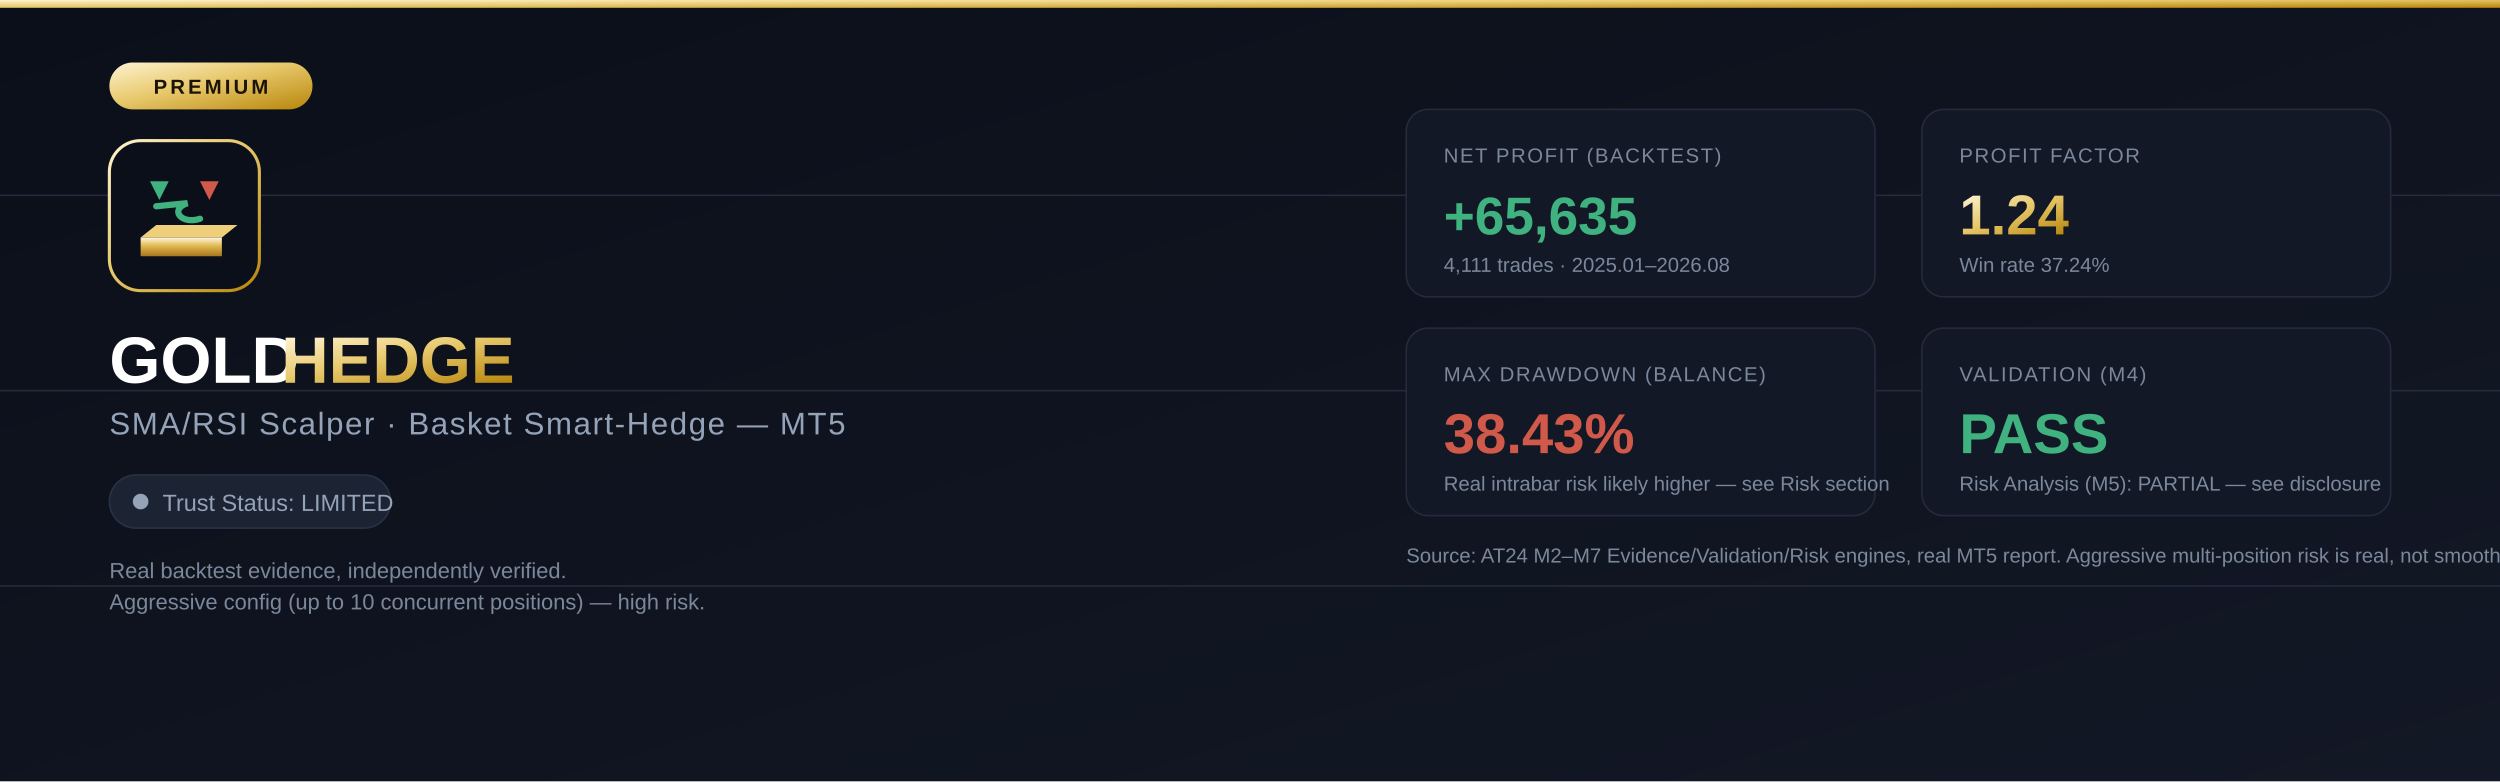
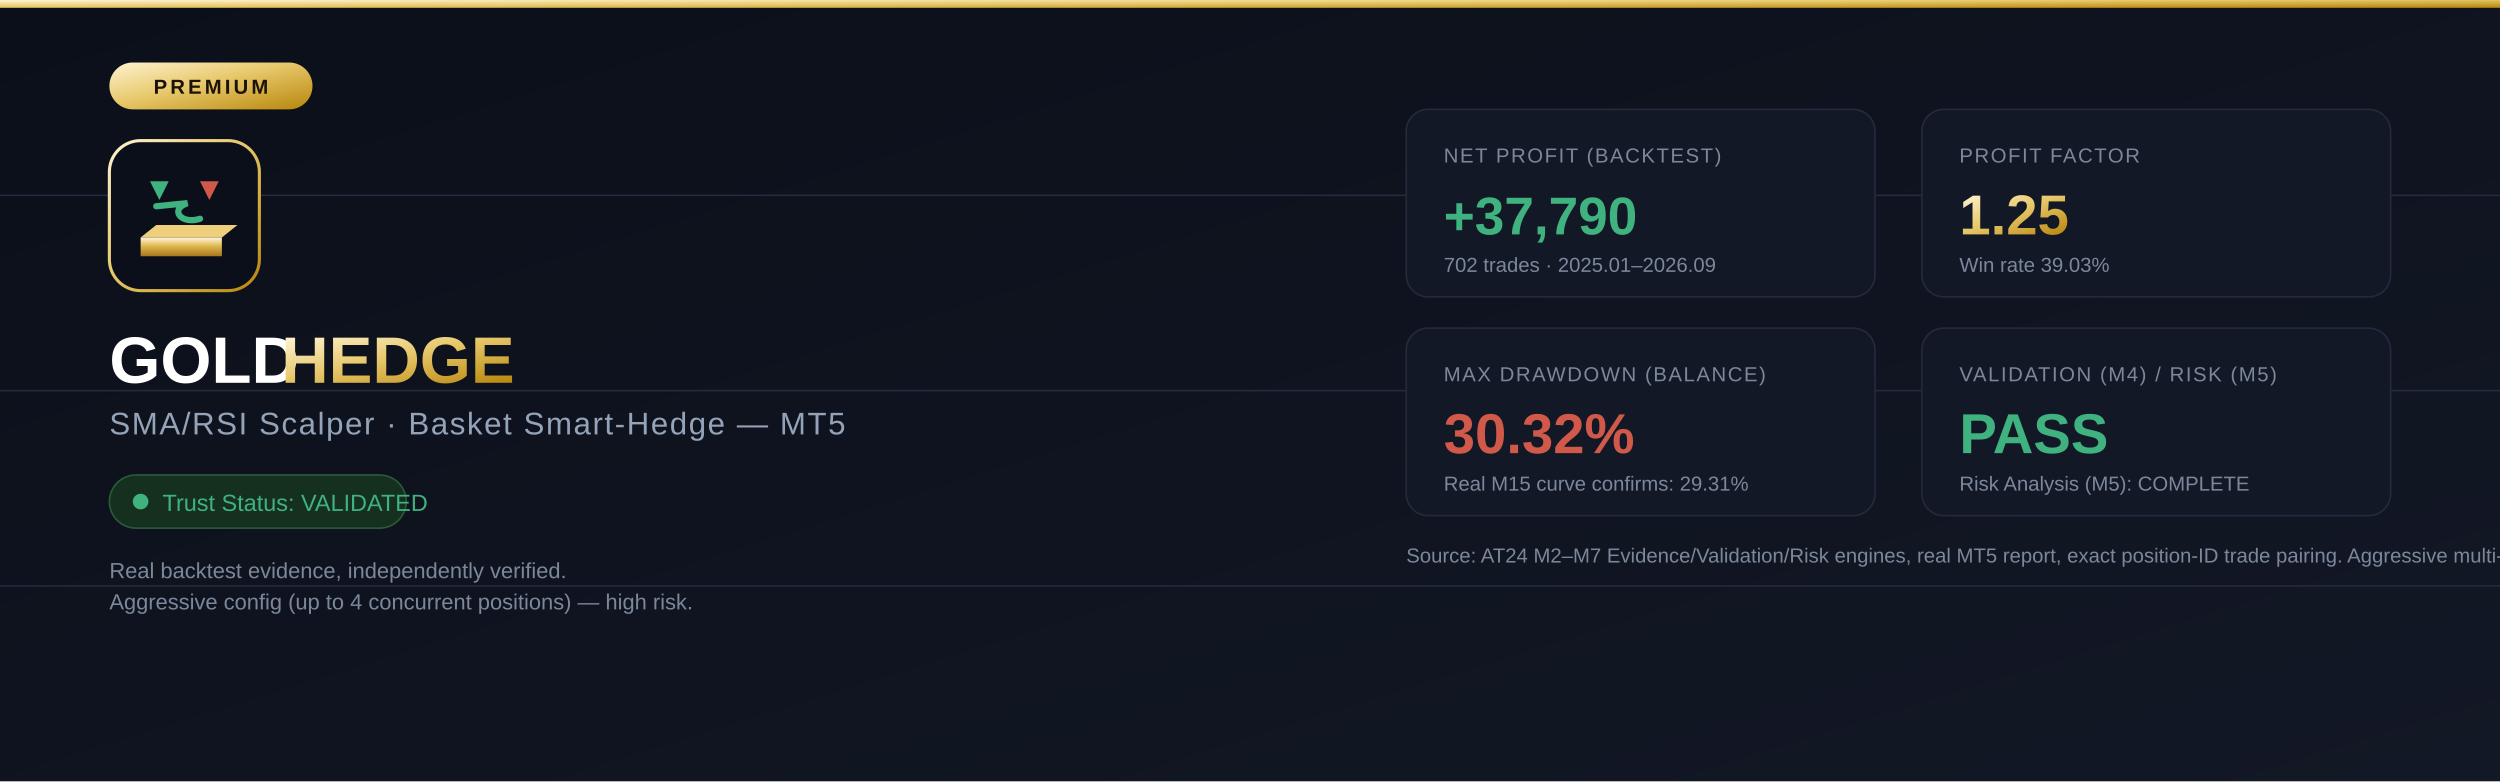
<svg xmlns="http://www.w3.org/2000/svg" viewBox="0 0 1600 500">
  <defs>
    <linearGradient id="bgGrad" x1="0%" y1="0%" x2="100%" y2="100%">
      <stop offset="0%" stop-color="#0b0f19" />
      <stop offset="100%" stop-color="#131826" />
    </linearGradient>
    <linearGradient id="goldGrad3" x1="0%" y1="0%" x2="100%" y2="100%">
      <stop offset="0%" stop-color="#fff3d1" />
      <stop offset="45%" stop-color="#e7c86b" />
      <stop offset="100%" stop-color="#b8860b" />
    </linearGradient>
    <linearGradient id="barFace2" x1="0%" y1="0%" x2="0%" y2="100%">
      <stop offset="0%" stop-color="#fff6dc" />
      <stop offset="45%" stop-color="#e0b84f" />
      <stop offset="100%" stop-color="#a9761c" />
    </linearGradient>
  </defs>
  <rect width="1600" height="500" fill="url(#bgGrad)" />
  <g stroke="#232b3d" stroke-width="1">
    <line x1="0" y1="125" x2="1600" y2="125" />
    <line x1="0" y1="250" x2="1600" y2="250" />
    <line x1="0" y1="375" x2="1600" y2="375" />
  </g>
  <rect x="0" y="0" width="1600" height="5" fill="url(#goldGrad3)" />
  <g>
    <rect x="70" y="40" width="130" height="30" rx="15" fill="url(#goldGrad3)" />
    <text x="135" y="60" text-anchor="middle" font-family="Arial, Helvetica, sans-serif" font-size="13" font-weight="800" letter-spacing="2" fill="#1c1206">PREMIUM</text>
  </g>
  <g>
    <rect x="70" y="90" width="96" height="96" rx="20" fill="#0b0f19" stroke="url(#goldGrad3)" stroke-width="2" />
    <polygon points="90,152 142,152 152,144 100,144" fill="#f0cf7a" />
    <polygon points="90,152 142,152 142,164 90,164" fill="url(#barFace2)" />
    <path d="M 100 132 L 120 130 C 108 134, 116 144, 128 140" fill="none" stroke="#3fb27f" stroke-width="4" stroke-linecap="round" />
    <path d="M 96 116 L 102 128 L 108 116 Z" fill="#3fb27f" />
    <path d="M 128 116 L 134 128 L 140 116 Z" fill="#d1594a" />
    <text x="70" y="245" font-family="Arial, Helvetica, sans-serif" font-size="42" font-weight="700" fill="#ffffff">GOLD </text>
    <text x="180" y="245" font-family="Arial, Helvetica, sans-serif" font-size="42" font-weight="700" fill="url(#goldGrad3)">HEDGE</text>
    <text x="70" y="278" font-family="Arial, Helvetica, sans-serif" font-size="20" fill="#94a3b8" letter-spacing="1">SMA/RSI Scalper · Basket Smart-Hedge — MT5</text>
-     <rect x="70" y="304" width="180" height="34" rx="17" fill="#1c2434" stroke="#283246" stroke-width="1" />
-     <circle cx="90" cy="321" r="5" fill="#94a3b8" />
-     <text x="104" y="327" font-family="Arial, Helvetica, sans-serif" font-size="15" fill="#94a3b8">Trust Status: LIMITED</text>
+     <rect x="70" y="304" width="190" height="34" rx="17" fill="#16301f" stroke="#2a5c3a" stroke-width="1" />
+     <circle cx="90" cy="321" r="5" fill="#3fb27f" />
+     <text x="104" y="327" font-family="Arial, Helvetica, sans-serif" font-size="15" fill="#3fb27f">Trust Status: VALIDATED</text>
    <text x="70" y="370" font-family="Arial, Helvetica, sans-serif" font-size="14" fill="#7b889b">Real backtest evidence, independently verified.</text>
-     <text x="70" y="390" font-family="Arial, Helvetica, sans-serif" font-size="14" fill="#7b889b">Aggressive config (up to 10 concurrent positions) — high risk.</text>
+     <text x="70" y="390" font-family="Arial, Helvetica, sans-serif" font-size="14" fill="#7b889b">Aggressive config (up to 4 concurrent positions) — high risk.</text>
  </g>
  <g font-family="Arial, Helvetica, sans-serif">
    <g>
      <rect x="900" y="70" width="300" height="120" rx="14" fill="#131826" stroke="#232b3d" stroke-width="1" />
      <text x="924" y="104" font-size="13" fill="#7b889b" letter-spacing="1">NET PROFIT (BACKTEST)</text>
-       <text x="924" y="150" font-size="34" font-weight="700" fill="#3fb27f">+65,635</text>
-       <text x="924" y="174" font-size="13" fill="#7b889b">4,111 trades · 2025.01–2026.08</text>
+       <text x="924" y="150" font-size="34" font-weight="700" fill="#3fb27f">+37,790</text>
+       <text x="924" y="174" font-size="13" fill="#7b889b">702 trades · 2025.01–2026.09</text>
    </g>
    <g>
      <rect x="1230" y="70" width="300" height="120" rx="14" fill="#131826" stroke="#232b3d" stroke-width="1" />
      <text x="1254" y="104" font-size="13" fill="#7b889b" letter-spacing="1">PROFIT FACTOR</text>
-       <text x="1254" y="150" font-size="36" font-weight="700" fill="url(#goldGrad3)">1.24</text>
-       <text x="1254" y="174" font-size="13" fill="#7b889b">Win rate 37.24%</text>
+       <text x="1254" y="150" font-size="36" font-weight="700" fill="url(#goldGrad3)">1.25</text>
+       <text x="1254" y="174" font-size="13" fill="#7b889b">Win rate 39.03%</text>
    </g>
    <g>
      <rect x="900" y="210" width="300" height="120" rx="14" fill="#131826" stroke="#232b3d" stroke-width="1" />
      <text x="924" y="244" font-size="13" fill="#7b889b" letter-spacing="1">MAX DRAWDOWN (BALANCE)</text>
-       <text x="924" y="290" font-size="36" font-weight="700" fill="#d1594a">38.43%</text>
-       <text x="924" y="314" font-size="13" fill="#7b889b">Real intrabar risk likely higher — see Risk section</text>
+       <text x="924" y="290" font-size="36" font-weight="700" fill="#d1594a">30.32%</text>
+       <text x="924" y="314" font-size="13" fill="#7b889b">Real M15 curve confirms: 29.31%</text>
    </g>
    <g>
      <rect x="1230" y="210" width="300" height="120" rx="14" fill="#131826" stroke="#232b3d" stroke-width="1" />
-       <text x="1254" y="244" font-size="13" fill="#7b889b" letter-spacing="1">VALIDATION (M4)</text>
+       <text x="1254" y="244" font-size="13" fill="#7b889b" letter-spacing="1">VALIDATION (M4) / RISK (M5)</text>
      <text x="1254" y="290" font-size="36" font-weight="700" fill="#3fb27f">PASS</text>
-       <text x="1254" y="314" font-size="13" fill="#7b889b">Risk Analysis (M5): PARTIAL — see disclosure</text>
+       <text x="1254" y="314" font-size="13" fill="#7b889b">Risk Analysis (M5): COMPLETE</text>
    </g>
  </g>
-   <text x="900" y="360" font-family="Arial, Helvetica, sans-serif" font-size="13" fill="#7b889b">Source: AT24 M2–M7 Evidence/Validation/Risk engines, real MT5 report. Aggressive multi-position risk is real, not smoothed — see Risk section on the listing page.</text>
+   <text x="900" y="360" font-family="Arial, Helvetica, sans-serif" font-size="13" fill="#7b889b">Source: AT24 M2–M7 Evidence/Validation/Risk engines, real MT5 report, exact position-ID trade pairing. Aggressive multi-position risk is real, not smoothed — see Risk section on the listing page.</text>
</svg>
